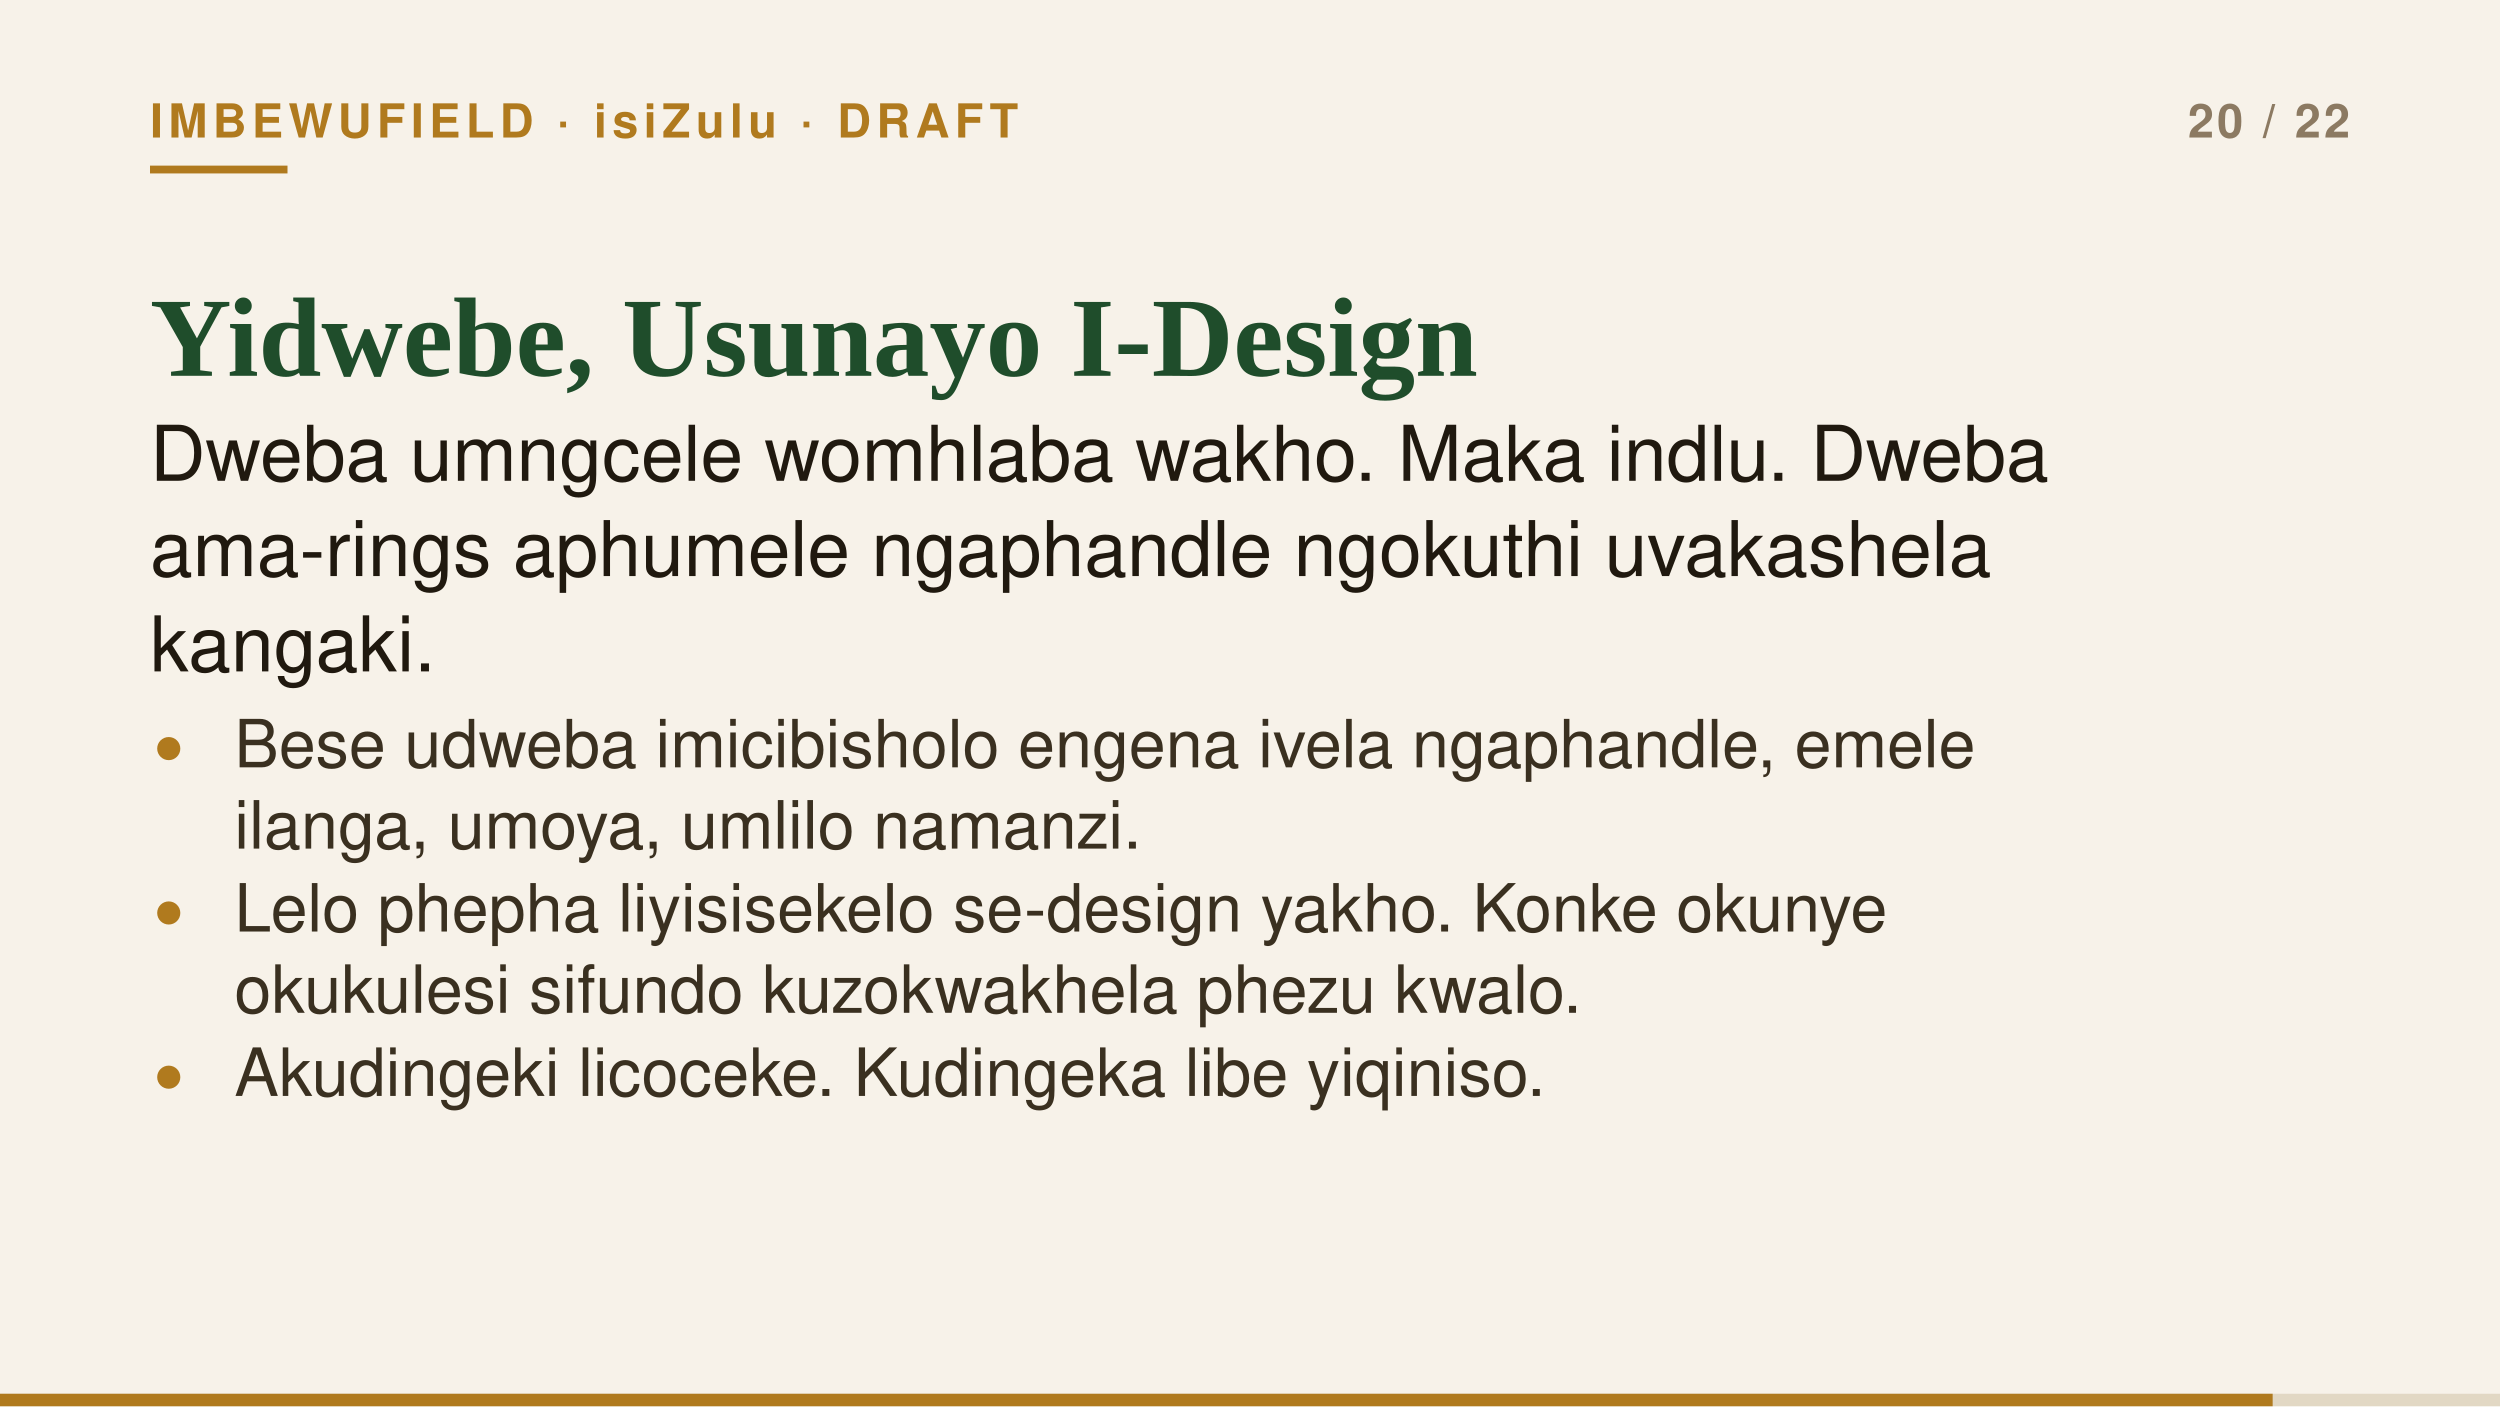
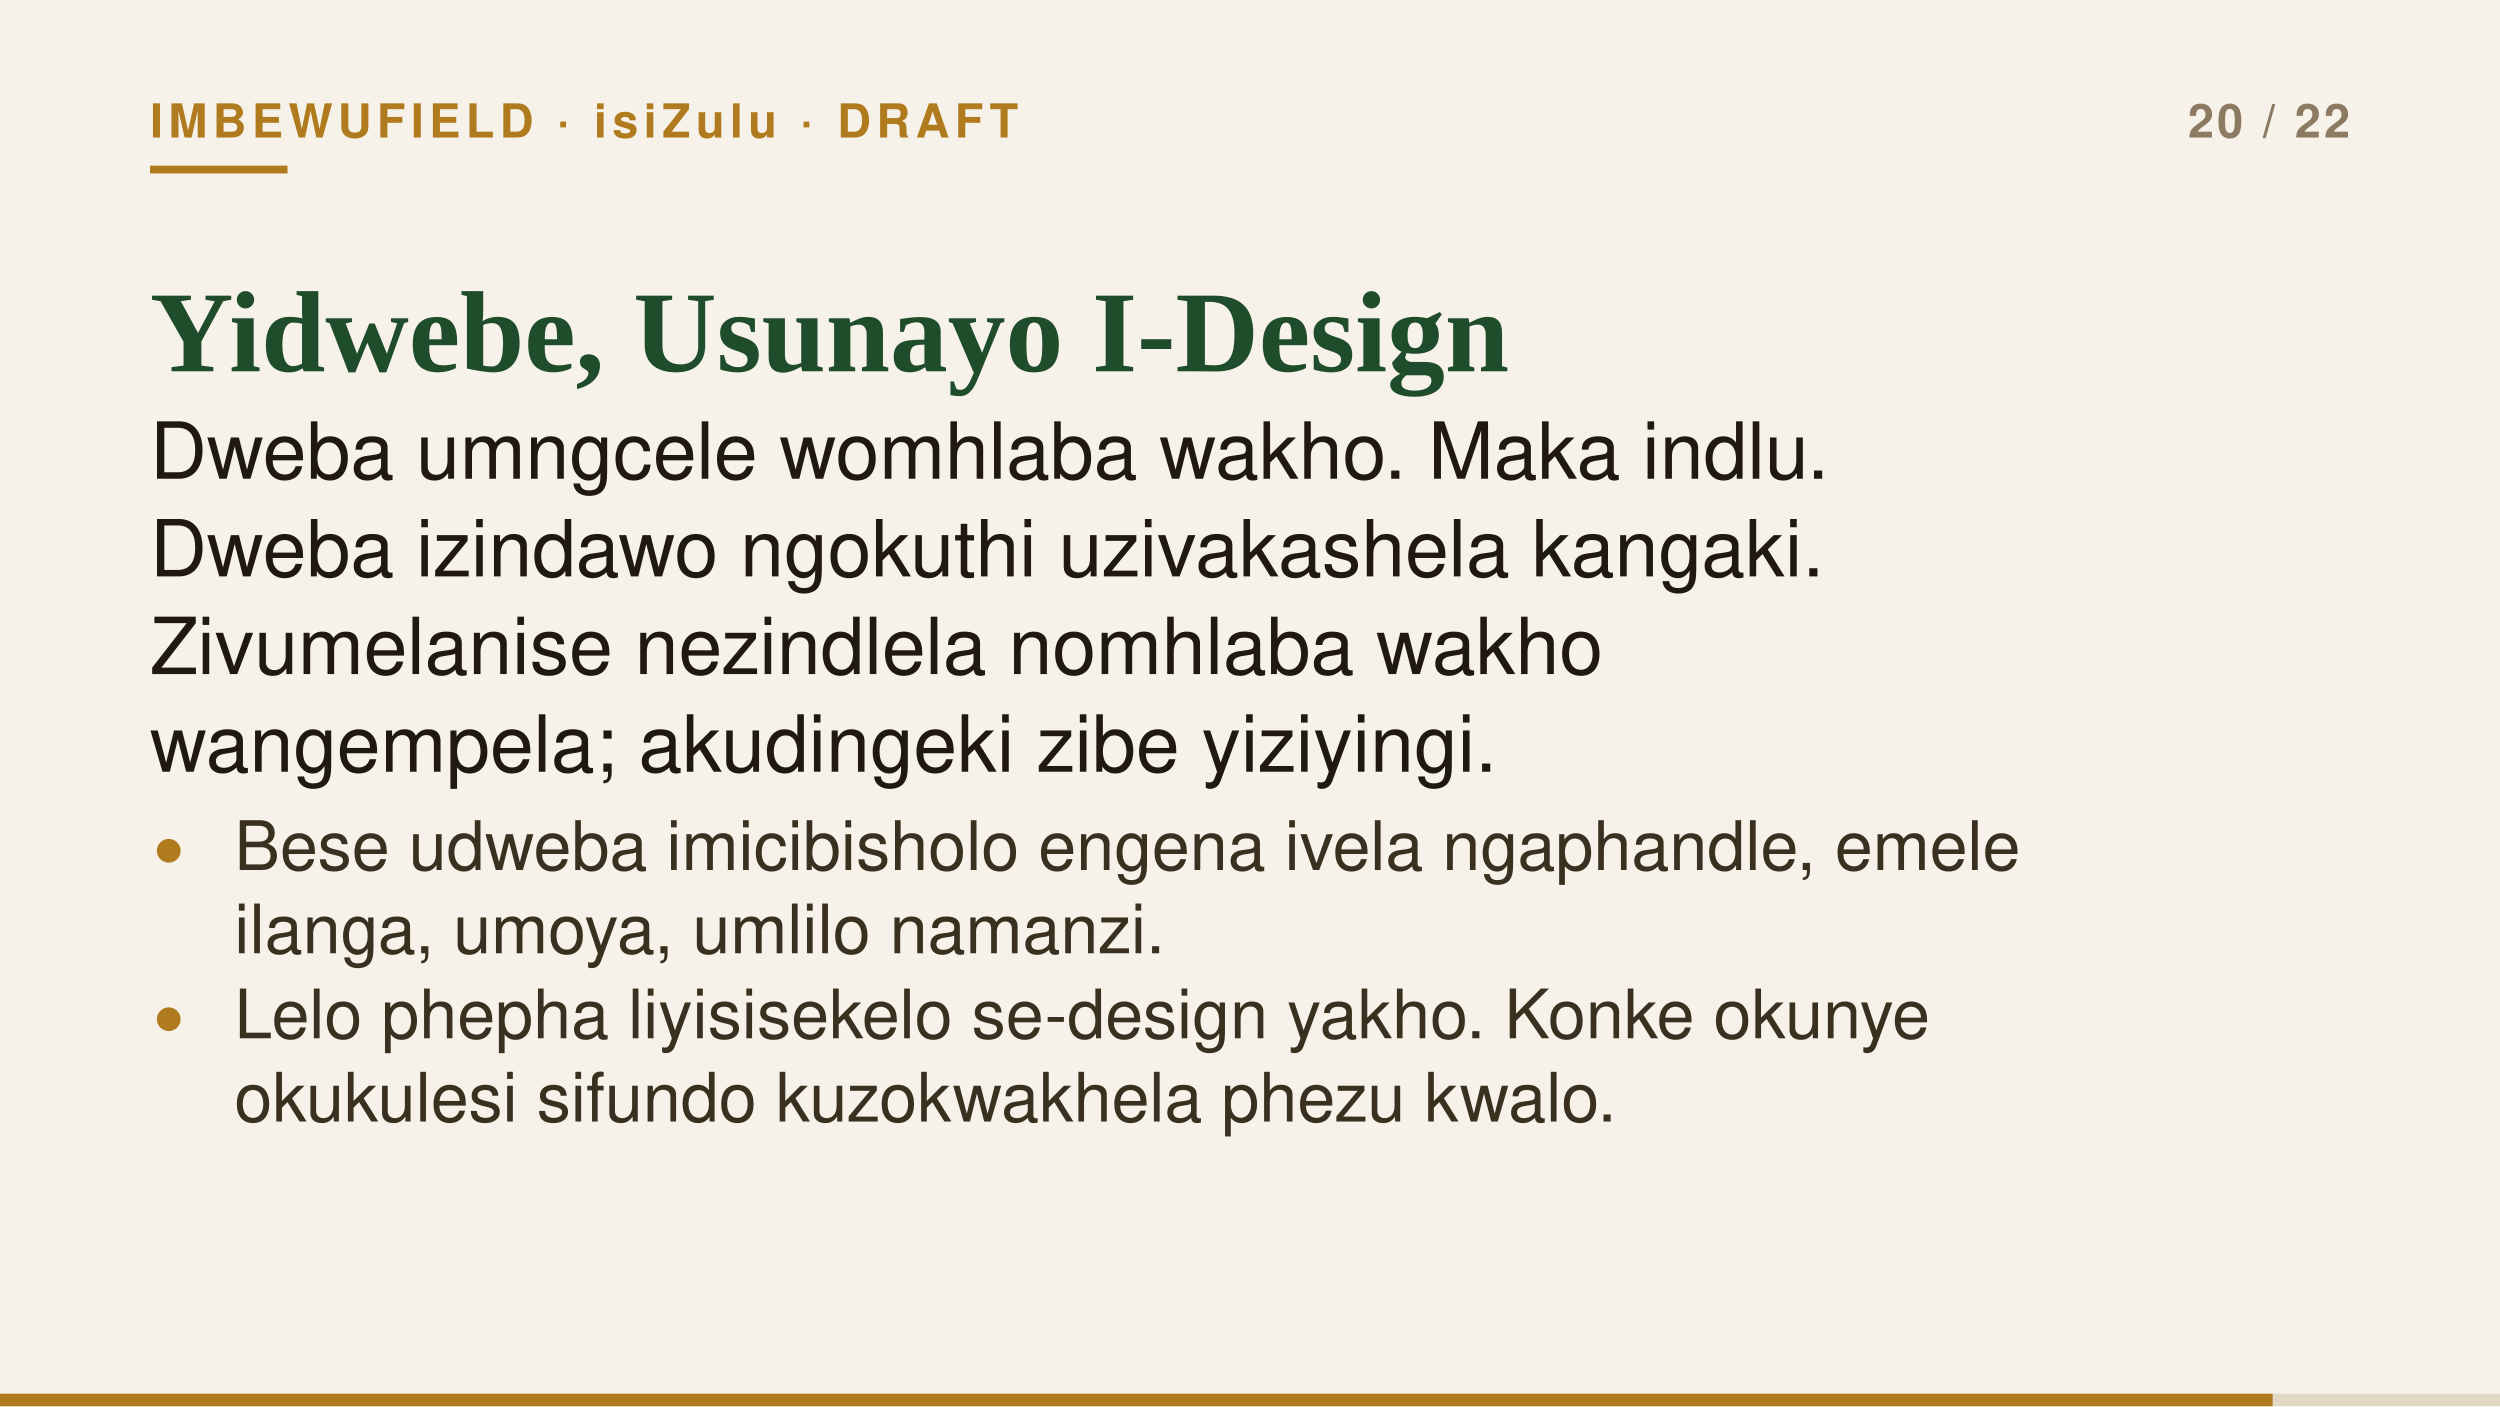
<svg xmlns="http://www.w3.org/2000/svg" viewBox="0 0 1600 900" width="1600" height="900">
  <style>.eye{font:700 30px 'Helvetica Neue',Helvetica,Arial,'Liberation Sans',sans-serif;letter-spacing:3.4px}.num{text-anchor:end;letter-spacing:2px}.hero{font:700 132px Georgia,'Iowan Old Style','Times New Roman',serif}.tag{font:italic 400 58px Georgia,'Iowan Old Style','Times New Roman',serif}.title{font-family:Georgia,'Iowan Old Style','Times New Roman',serif;font-weight:700}.lead{font-family:'Helvetica Neue',Helvetica,Arial,'Liberation Sans',sans-serif;font-weight:400}.point{font-family:'Helvetica Neue',Helvetica,Arial,'Liberation Sans',sans-serif;font-weight:400}.q{font:italic 400 46px Georgia,'Iowan Old Style','Times New Roman',serif}</style>
  <rect width="1600" height="900" fill="#F7F2E9" />
  <text class="eye" font-size="30" x="96" y="88" fill="#B07A1E">IMBEWUFIELD · isiZulu · DRAFT</text>
  <text class="eye num" x="1504" y="88" fill="#8C7A62">20 / 22</text>
  <rect x="96" y="106" width="88" height="5" fill="#B07A1E" />
-   <text class="title" font-size="72.2" fill="#1F4D2B">
-     <tspan x="96" y="240.5">Yidwebe, Usunayo I-Design</tspan>
+   <text class="title" font-size="73.9" fill="#1F4D2B">
+     <tspan x="96" y="237.6">Yidwebe, Usunayo I-Design</tspan>
  </text>
-   <text class="lead" font-size="49.2" fill="#20190F">
-     <tspan x="96" y="307.7">Dweba umngcele womhlaba wakho. Maka indlu. Dweba</tspan>
-     <tspan x="96" y="368.7">ama-rings aphumele ngaphandle ngokuthi uvakashela</tspan>
-     <tspan x="96" y="429.7">kangaki.</tspan>
+   <text class="lead" font-size="50.4" fill="#20190F">
+     <tspan x="96" y="306.4">Dweba umngcele womhlaba wakho. Maka indlu.</tspan>
+     <tspan x="96" y="368.9">Dweba izindawo ngokuthi uzivakashela kangaki.</tspan>
+     <tspan x="96" y="431.4">Zivumelanise nezindlela nomhlaba wakho</tspan>
+     <tspan x="96" y="493.9">wangempela; akudingeki zibe yiziyingi.</tspan>
  </text>
-   <circle cx="108" cy="479.1" r="7.4" fill="#B07A1E" />
-   <text class="point" font-size="42.6" fill="#3A3020">
-     <tspan x="150" y="491.1">Bese udweba imicibisholo engena ivela ngaphandle, emele</tspan>
-     <tspan x="150" y="543.1">ilanga, umoya, umlilo namanzi.</tspan>
+   <circle cx="108" cy="544.5" r="7.6" fill="#B07A1E" />
+   <text class="point" font-size="43.7" fill="#3A3020">
+     <tspan x="150" y="556.8">Bese udweba imicibisholo engena ivela ngaphandle, emele</tspan>
+     <tspan x="150" y="610.1">ilanga, umoya, umlilo namanzi.</tspan>
  </text>
-   <circle cx="108" cy="584.3" r="7.4" fill="#B07A1E" />
-   <text class="point" font-size="42.6" fill="#3A3020">
-     <tspan x="150" y="596.2">Lelo phepha liyisisekelo se-design yakho. Konke okunye</tspan>
-     <tspan x="150" y="648.2">okukulesi sifundo kuzokwakhela phezu kwalo.</tspan>
-   </text>
-   <circle cx="108" cy="689.4" r="7.4" fill="#B07A1E" />
-   <text class="point" font-size="42.6" fill="#3A3020">
-     <tspan x="150" y="701.4">Akudingeki licoceke. Kudingeka libe yiqiniso.</tspan>
+   <circle cx="108" cy="652.3" r="7.6" fill="#B07A1E" />
+   <text class="point" font-size="43.7" fill="#3A3020">
+     <tspan x="150" y="664.5">Lelo phepha liyisisekelo se-design yakho. Konke okunye</tspan>
+     <tspan x="150" y="717.8">okukulesi sifundo kuzokwakhela phezu kwalo.</tspan>
  </text>
  <rect x="0" y="892" width="1600" height="8" fill="#E2D8C4" />
  <rect x="0" y="892" width="1454.5" height="8" fill="#B07A1E" />
</svg>
